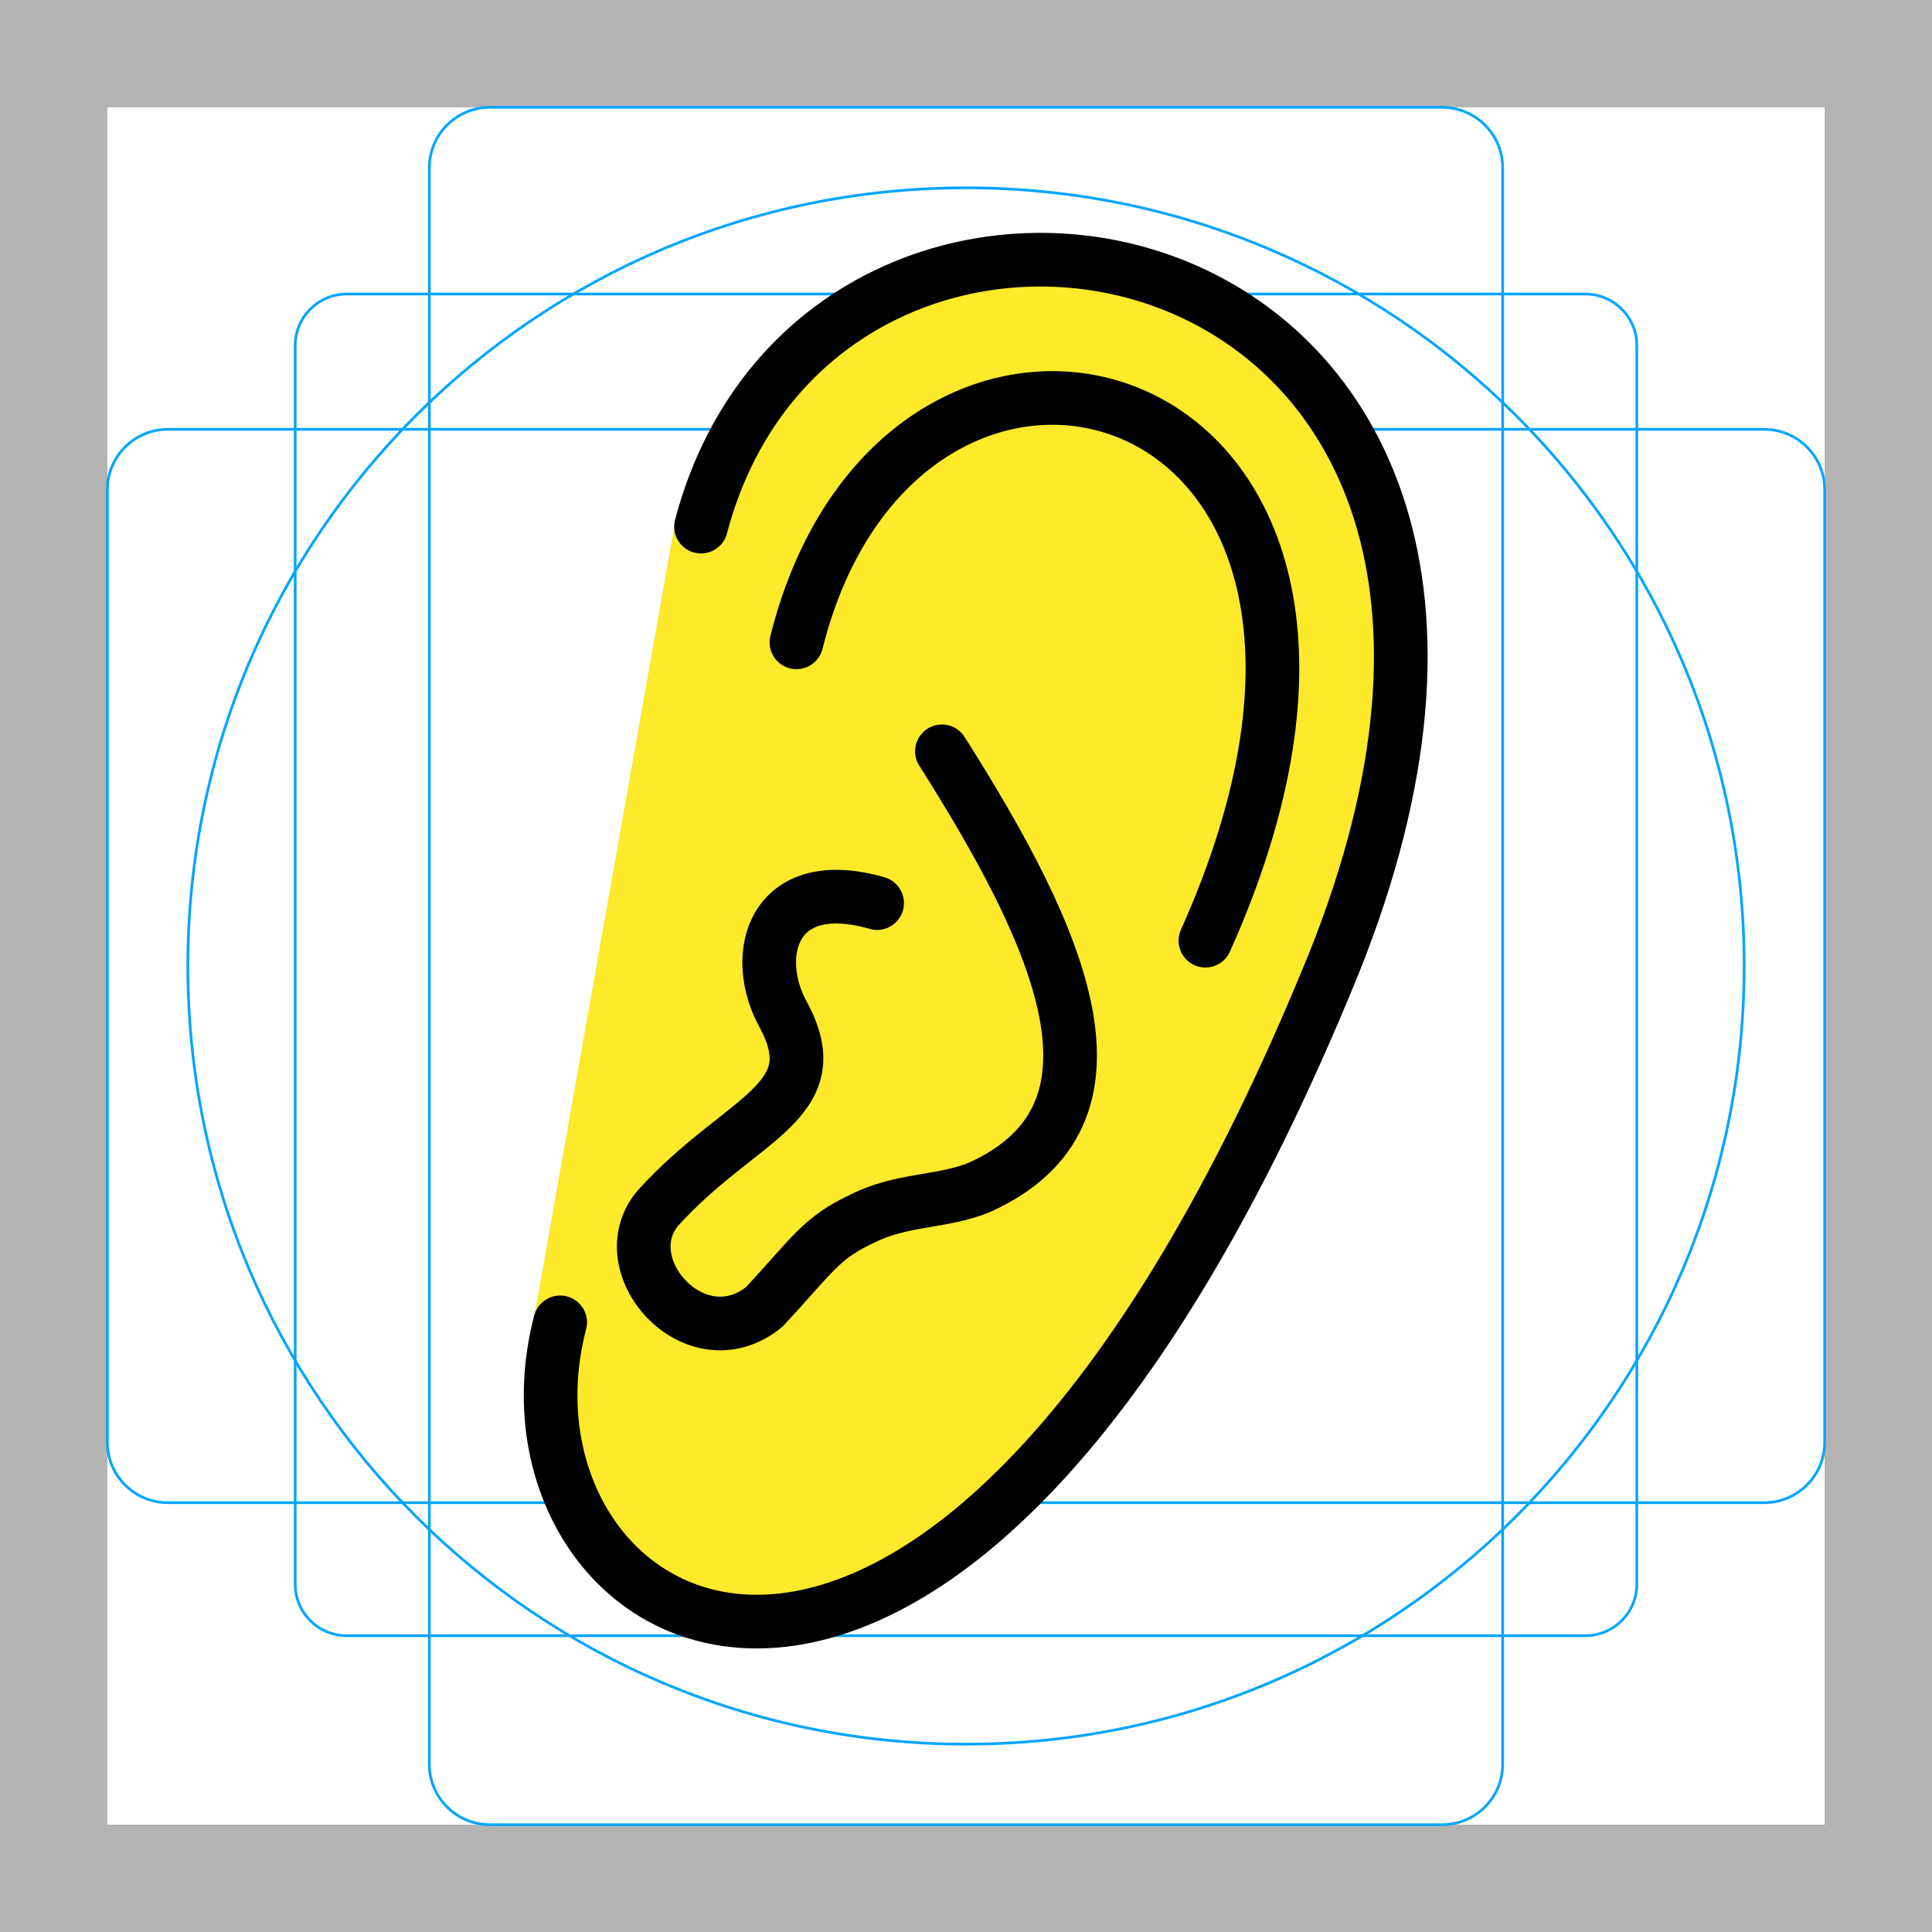
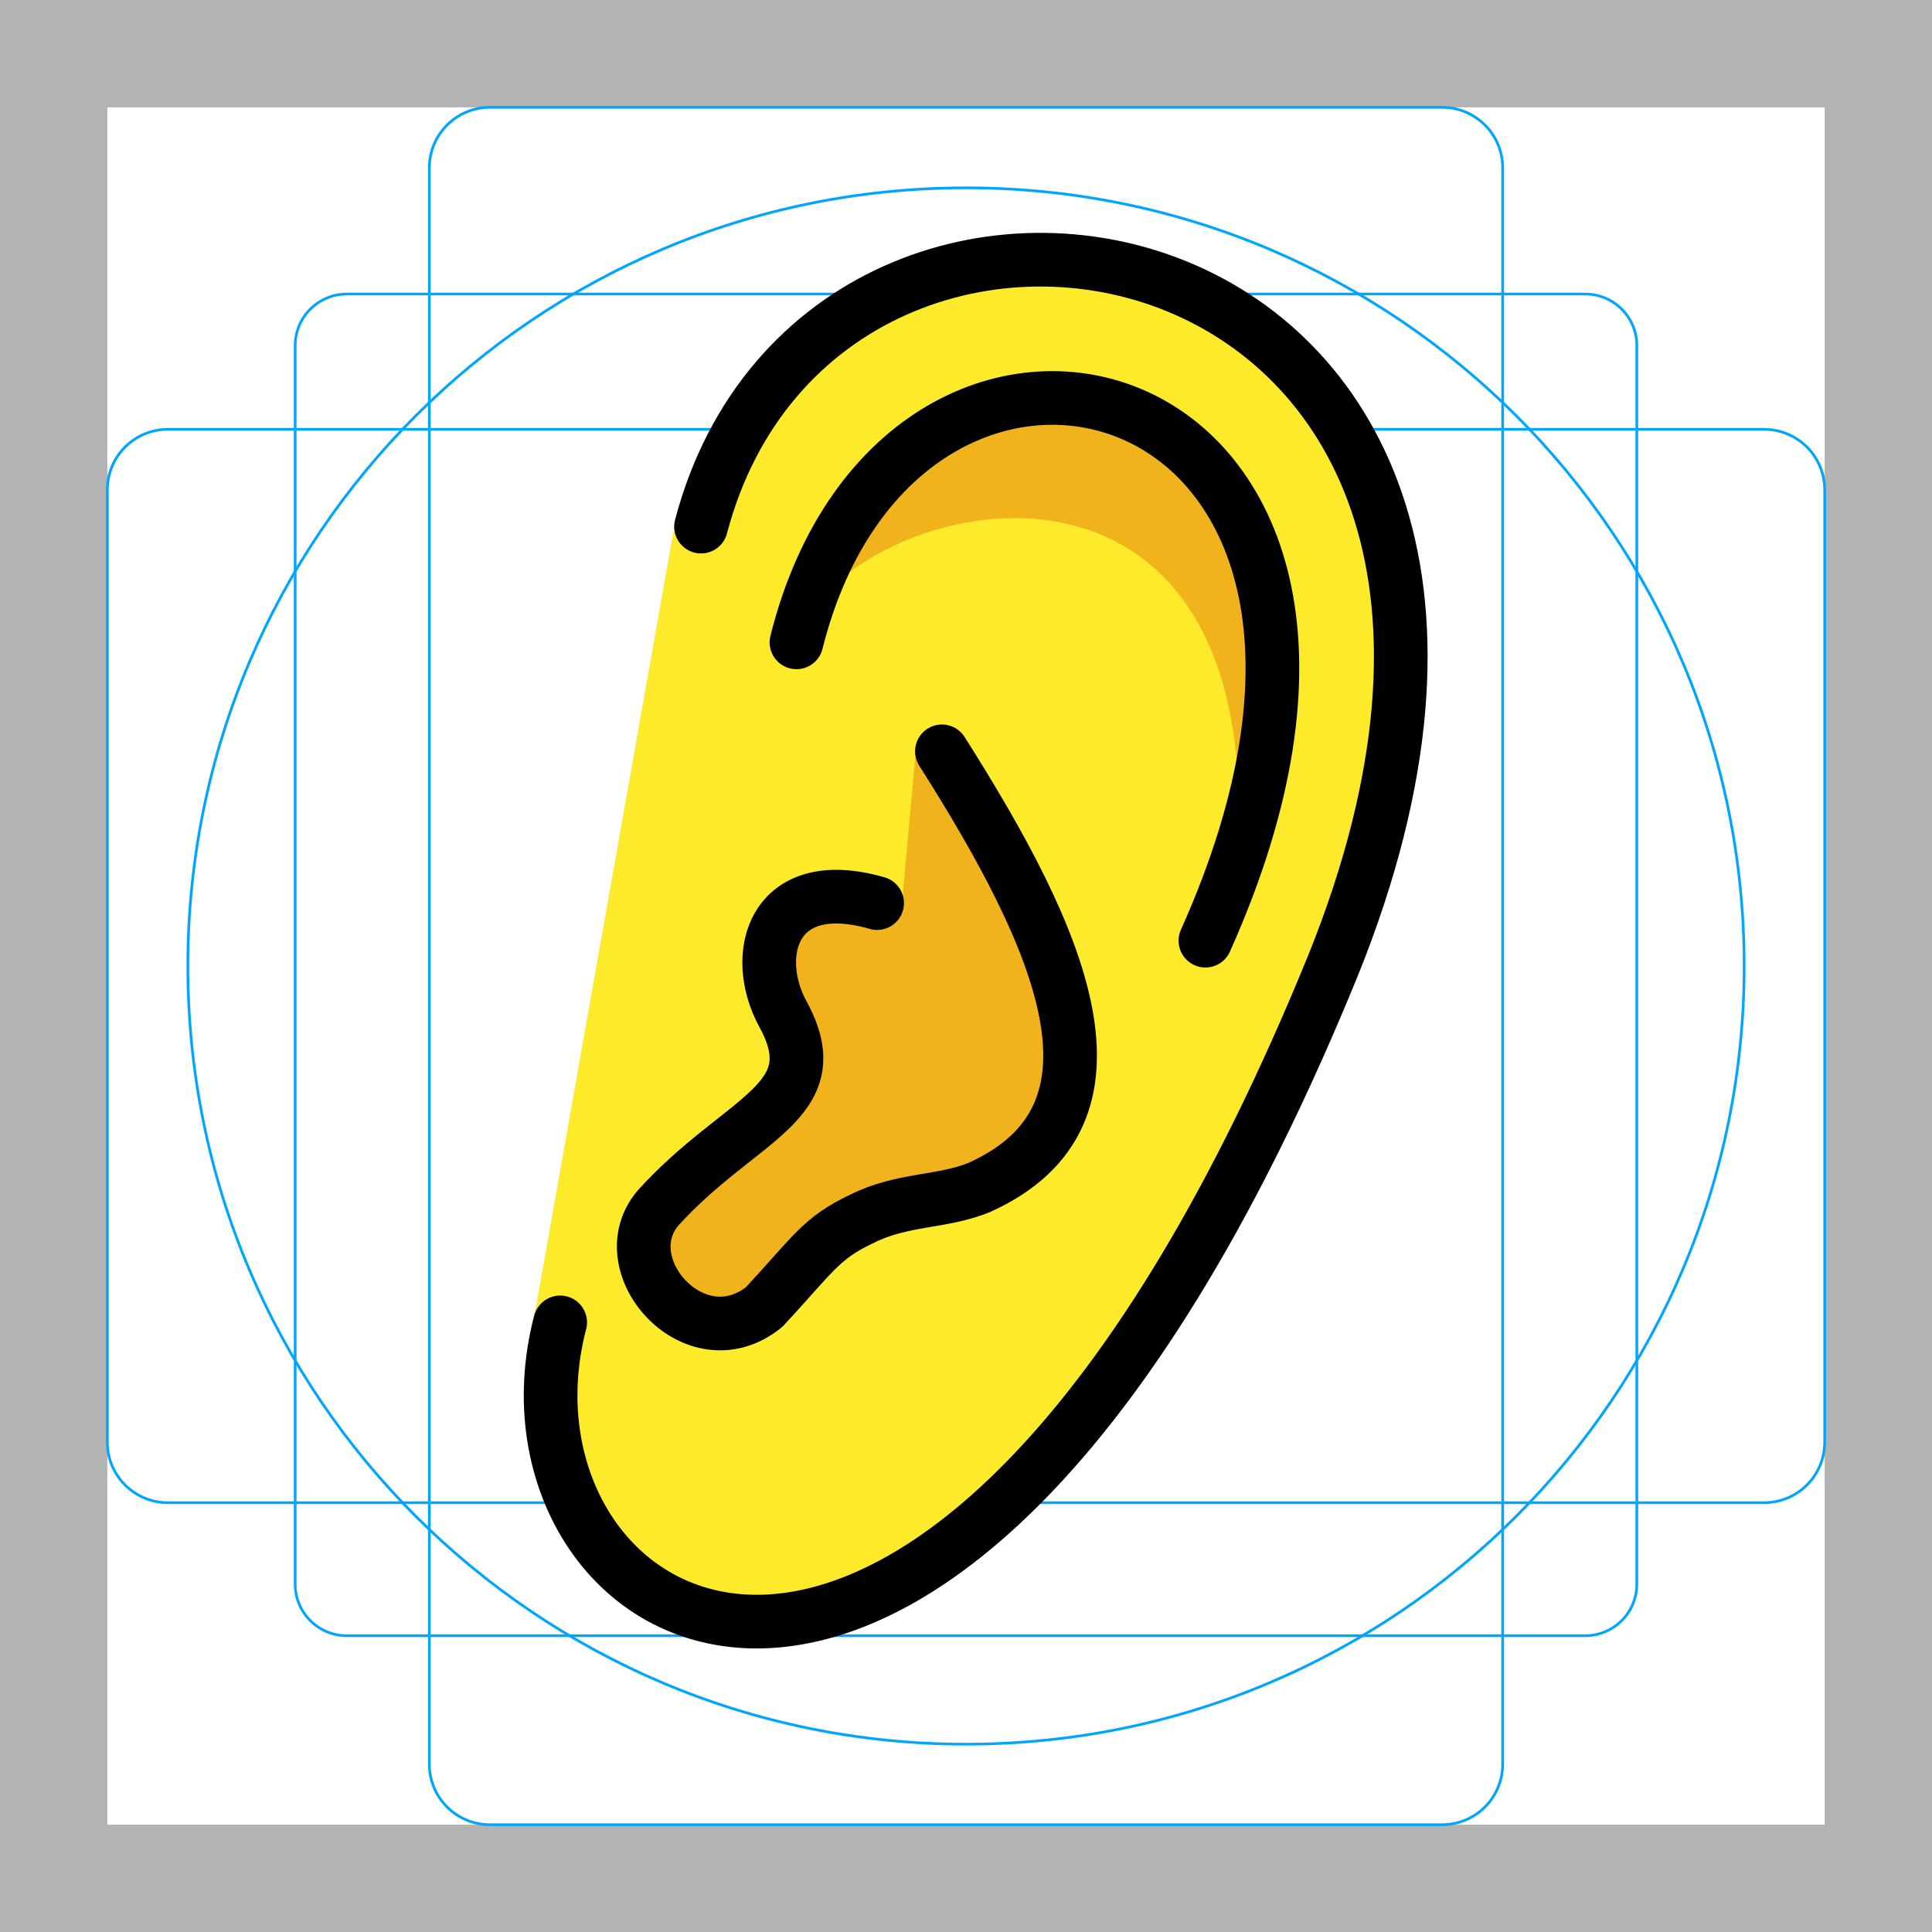
<svg xmlns="http://www.w3.org/2000/svg" id="emoji" viewBox="0 0 72 72">
  <g id="grid">
    <path d="M68,4V68H4V4H68m4-4H0V72H72V0Z" fill="#b3b3b3" />
    <path d="M12.923,10.958H59.077A1.923,1.923,0,0,1,61,12.881V59.035a1.923,1.923,0,0,1-1.923,1.923H12.923A1.923,1.923,0,0,1,11,59.035V12.881A1.923,1.923,0,0,1,12.923,10.958Z" fill="none" stroke="#00a5ff" stroke-miterlimit="10" stroke-width="0.1" />
    <rect x="16" y="4" width="40" height="64" rx="2.254" fill="none" stroke="#00a5ff" stroke-miterlimit="10" stroke-width="0.1" />
    <rect x="16" y="4" width="40" height="64" rx="2.254" transform="translate(72) rotate(90)" fill="none" stroke="#00a5ff" stroke-miterlimit="10" stroke-width="0.1" />
    <circle cx="36" cy="36" r="29" fill="none" stroke="#00a5ff" stroke-miterlimit="10" stroke-width="0.1" />
  </g>
  <g id="color">
-     <path fill="#f1b31c" d="M45.688,35.614C49.351,13.737,31.125,18.375,29.682,23.938   C33.656,8.062,53.773,14.345,45.688,35.614z" stroke="none" />
-     <path fill="#f1b31c" d="M34.163,27.634c4.439,7,8.337,13.908,2.337,16.616c-1.397,0.574-2.877,0.413-4.382,1.173   c-1.534,0.722-1.819,1.327-3.639,3.285c-2.562,2.062-5.771-1.546-3.958-3.688   c3.073-3.396,6.448-3.927,4.667-7.208c-1.219-2.205,0.496-5.028,4.402-3.903" stroke="none" />
  </g>
  <g id="hair">
  </g>
  <g id="skin">
    <path fill="#fcea2b" d="M25.107,19.748C29.732,2.207,61,7,49.711,35.665c-14.592,35.792-32.792,24.677-29.729,13" stroke="none" />
  </g>
  <g id="skin-shadow">
+     <path fill="#f1b31c" d="M45.688,35.614C49.351,13.737,31.125,18.375,29.682,23.938     C33.656,8.062,53.773,14.345,45.688,35.614z" stroke="none" />
+     <path fill="#f1b31c" d="M34.163,27.634c4.439,7,8.337,13.908,2.337,16.616c-1.397,0.574-2.877,0.413-4.382,1.173     c-1.534,0.722-1.819,1.327-3.639,3.285c-2.562,2.062-5.771-1.546-3.958-3.688     c3.073-3.396,6.448-3.927,4.667-7.208c-1.219-2.205,0.496-5.028,4.402-3.903" stroke="none" />
  </g>
  <g id="line">
    <path fill="none" stroke="#000000" stroke-width="2" stroke-linecap="round" stroke-linejoin="round" stroke-miterlimit="10" d="   M26.125,19.625C30.75,2.083,61,7.875,49.688,35.958c-14.592,35.792-31.875,25-28.812,13.323" />
    <path fill="none" stroke="#000000" stroke-width="2" stroke-linecap="round" stroke-linejoin="round" stroke-miterlimit="10" d="   M35.103,28C39.542,35,42.5,41.542,36.5,44.25c-1.397,0.574-2.877,0.413-4.382,1.173   c-1.534,0.722-1.819,1.327-3.639,3.285c-2.562,2.062-5.771-1.546-3.958-3.688   c3.073-3.396,6.448-3.927,4.667-7.208c-1.219-2.205-0.406-5.281,3.5-4.156" />
    <path fill="none" stroke="#000000" stroke-width="2" stroke-linecap="round" stroke-linejoin="round" stroke-miterlimit="10" d="   M29.682,23.938c3.974-15.875,24.833-10.258,15.24,11.118" />
  </g>
</svg>
